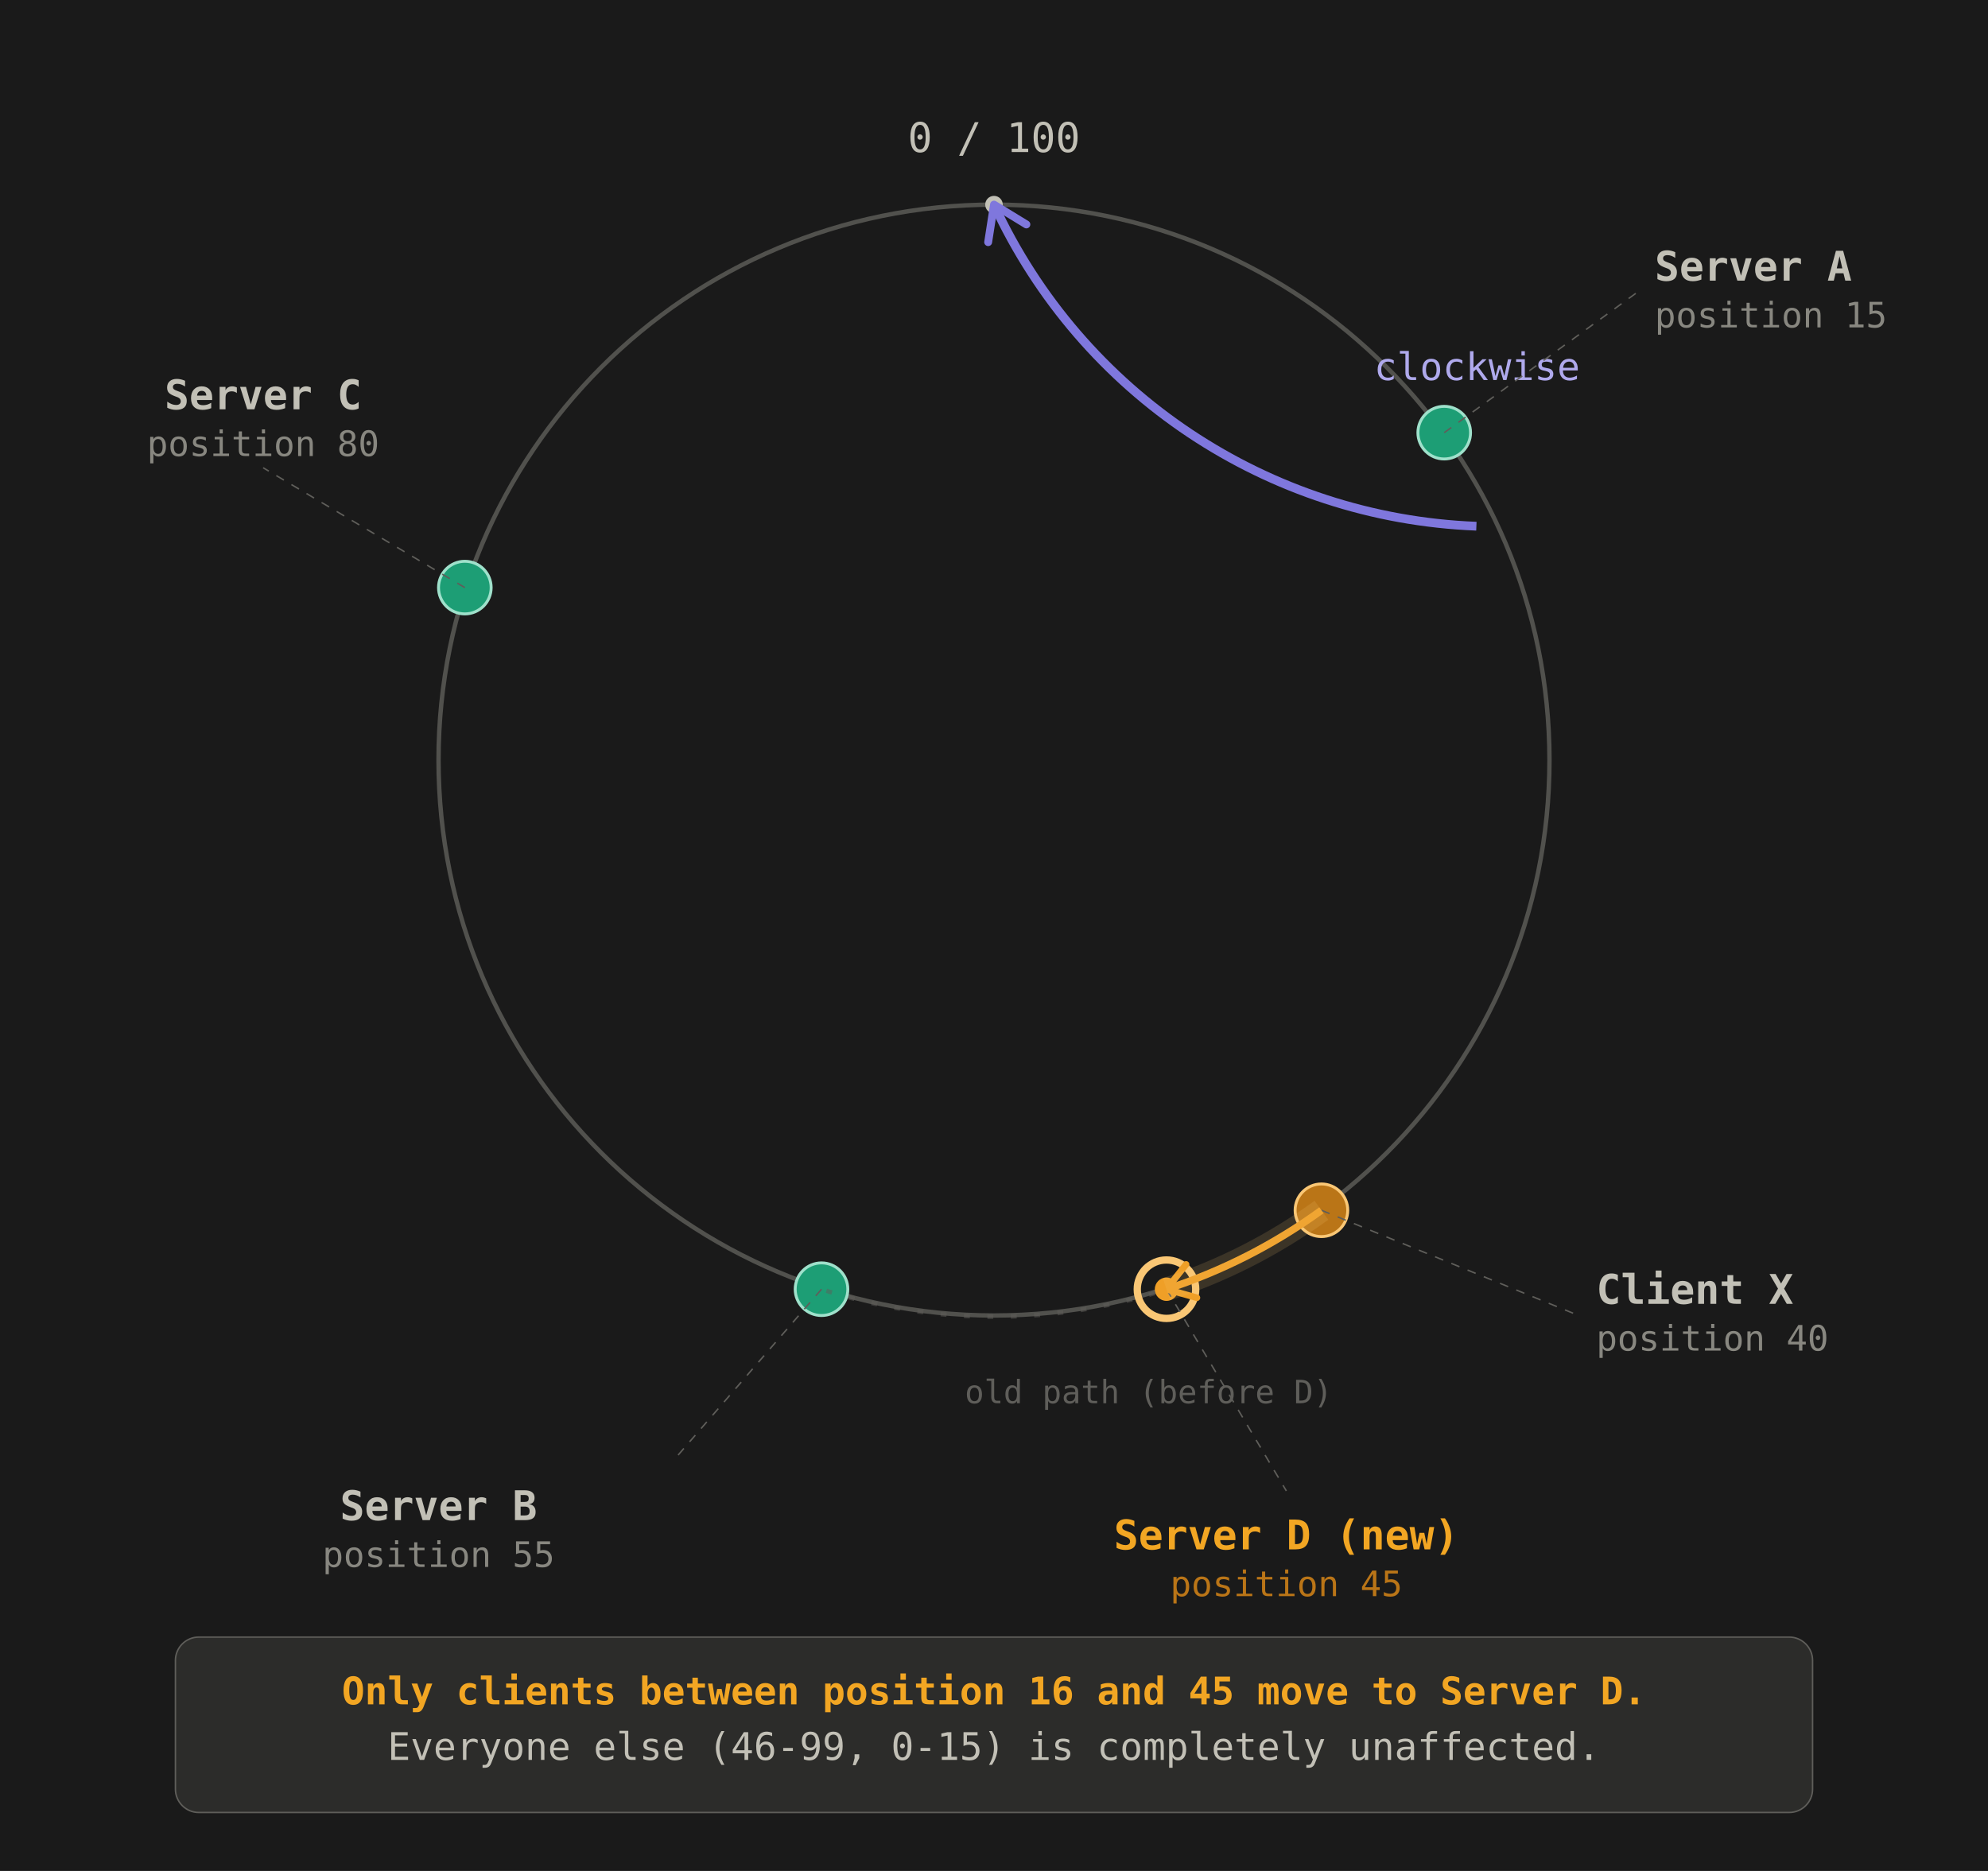
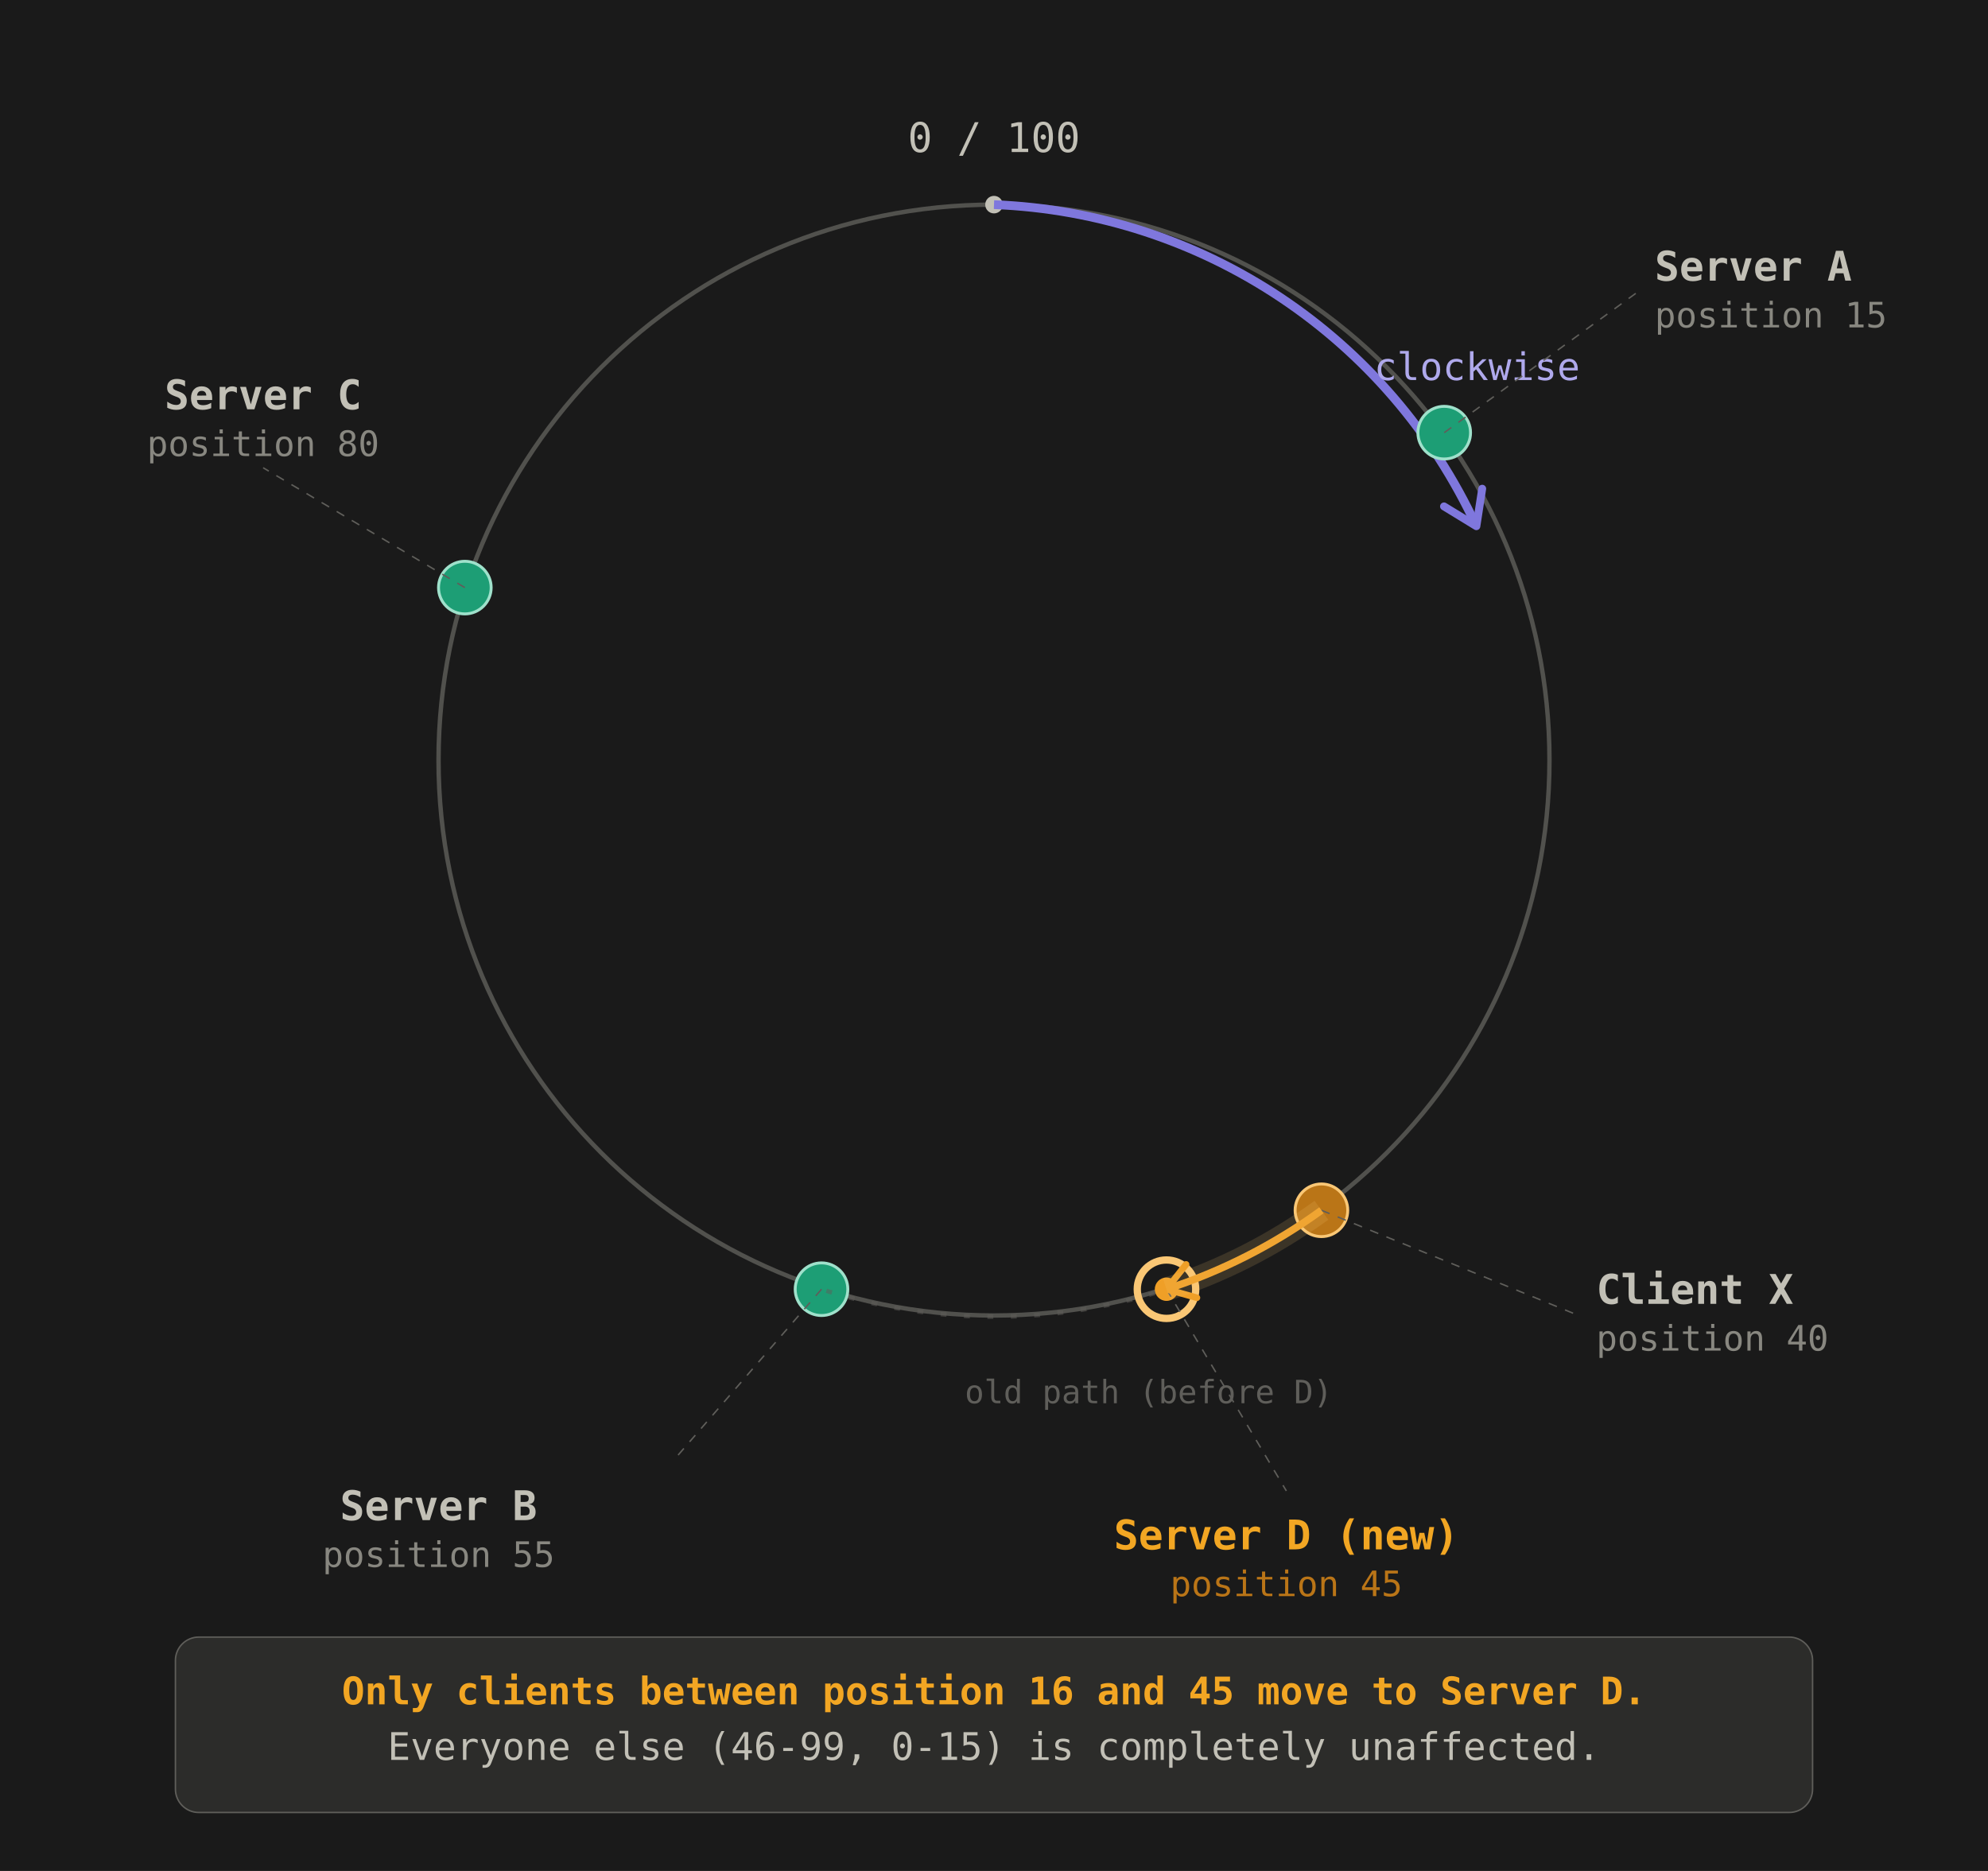
<svg xmlns="http://www.w3.org/2000/svg" width="680" height="640" viewBox="0 0 680 640">
  <rect width="680" height="640" fill="#1a1a1a" />
  <defs>
    <marker id="arrow-p" viewBox="0 0 10 10" refX="8" refY="5" markerWidth="6" markerHeight="6" orient="auto-start-reverse">
      <path d="M2 1L8 5L2 9" fill="none" stroke="#7F77DD" stroke-width="1.5" stroke-linecap="round" stroke-linejoin="round" />
    </marker>
    <marker id="arrow-a" viewBox="0 0 10 10" refX="8" refY="5" markerWidth="6" markerHeight="6" orient="auto-start-reverse">
      <path d="M2 1L8 5L2 9" fill="none" stroke="#EF9F27" stroke-width="1.5" stroke-linecap="round" stroke-linejoin="round" />
    </marker>
  </defs>
  <circle cx="340" cy="260" r="190" fill="none" stroke="#888780" stroke-width="1.5" opacity="0.5" />
  <circle cx="340" cy="70" r="3" fill="#c2c0b6" />
  <text x="340" y="52" text-anchor="middle" font-family="monospace" font-size="14" fill="#c2c0b6">0 / 100</text>
-   <path d="M 505 180 A 190 190 0 0 1 340 70" fill="none" stroke="#7F77DD" stroke-width="3" marker-end="url(#arrow-p)" />
+   <path d="M 340 70 A 190 190 0 0 1 505 180" fill="none" stroke="#7F77DD" stroke-width="3" marker-end="url(#arrow-p)" />
  <text x="470" y="130" font-family="monospace" font-size="13" fill="#AFA9EC">clockwise</text>
  <circle cx="494" cy="148" r="9" fill="#1D9E75" stroke="#9FE1CB" stroke-width="1" />
  <line x1="494" y1="148" x2="560" y2="100" stroke="#5f5e5a" stroke-width="0.5" stroke-dasharray="3 3" />
  <text x="566" y="96" font-family="monospace" font-size="14" font-weight="bold" fill="#c2c0b6">Server A</text>
  <text x="566" y="112" font-family="monospace" font-size="12" fill="#888780">position 15</text>
  <circle cx="399" cy="441" r="10" fill="none" stroke="#FAC775" stroke-width="2.5" />
  <circle cx="399" cy="441" r="4" fill="#EF9F27" />
  <line x1="399" y1="441" x2="440" y2="510" stroke="#5f5e5a" stroke-width="0.5" stroke-dasharray="3 3" />
  <text x="440" y="530" text-anchor="middle" font-family="monospace" font-size="14" font-weight="bold" fill="#F2A623">Server D (new)</text>
  <text x="440" y="546" text-anchor="middle" font-family="monospace" font-size="12" fill="#BA7517">position 45</text>
  <circle cx="281" cy="441" r="9" fill="#1D9E75" stroke="#9FE1CB" stroke-width="1" />
  <line x1="281" y1="441" x2="230" y2="500" stroke="#5f5e5a" stroke-width="0.5" stroke-dasharray="3 3" />
  <text x="150" y="520" text-anchor="middle" font-family="monospace" font-size="14" font-weight="bold" fill="#c2c0b6">Server B</text>
  <text x="150" y="536" text-anchor="middle" font-family="monospace" font-size="12" fill="#888780">position 55</text>
  <circle cx="159" cy="201" r="9" fill="#1D9E75" stroke="#9FE1CB" stroke-width="1" />
  <line x1="159" y1="201" x2="90" y2="160" stroke="#5f5e5a" stroke-width="0.5" stroke-dasharray="3 3" />
  <text x="90" y="140" text-anchor="middle" font-family="monospace" font-size="14" font-weight="bold" fill="#c2c0b6">Server C</text>
  <text x="90" y="156" text-anchor="middle" font-family="monospace" font-size="12" fill="#888780">position 80</text>
  <circle cx="452" cy="414" r="9" fill="#BA7517" stroke="#FAC775" stroke-width="1" />
  <line x1="452" y1="414" x2="540" y2="450" stroke="#5f5e5a" stroke-width="0.5" stroke-dasharray="3 3" />
  <text x="546" y="446" font-family="monospace" font-size="14" font-weight="bold" fill="#c2c0b6">Client X</text>
  <text x="546" y="462" font-family="monospace" font-size="12" fill="#888780">position 40</text>
  <path d="M 452 414 A 190 190 0 0 1 281 441" fill="none" stroke="#5f5e5a" stroke-width="1.5" stroke-dasharray="2 6" opacity="0.5" />
  <text x="330" y="480" font-family="monospace" font-size="11" fill="#5f5e5a">old path (before D)</text>
  <path d="M 452 414 A 190 190 0 0 1 399 441" fill="none" stroke="#EF9F27" stroke-width="2.5" marker-end="url(#arrow-a)" />
  <path d="M 452 414 A 190 190 0 0 1 399 441" fill="none" stroke="#FAC775" stroke-width="8" opacity="0.15" />
  <rect x="60" y="560" width="560" height="60" rx="8" fill="#2C2C2A" stroke="#5f5e5a" stroke-width="0.5" />
  <text x="340" y="583" text-anchor="middle" font-family="monospace" font-size="13" font-weight="bold" fill="#F2A623">Only clients between position 16 and 45 move to Server D.</text>
  <text x="340" y="602" text-anchor="middle" font-family="monospace" font-size="13" fill="#c2c0b6">Everyone else (46-99, 0-15) is completely unaffected.</text>
</svg>
